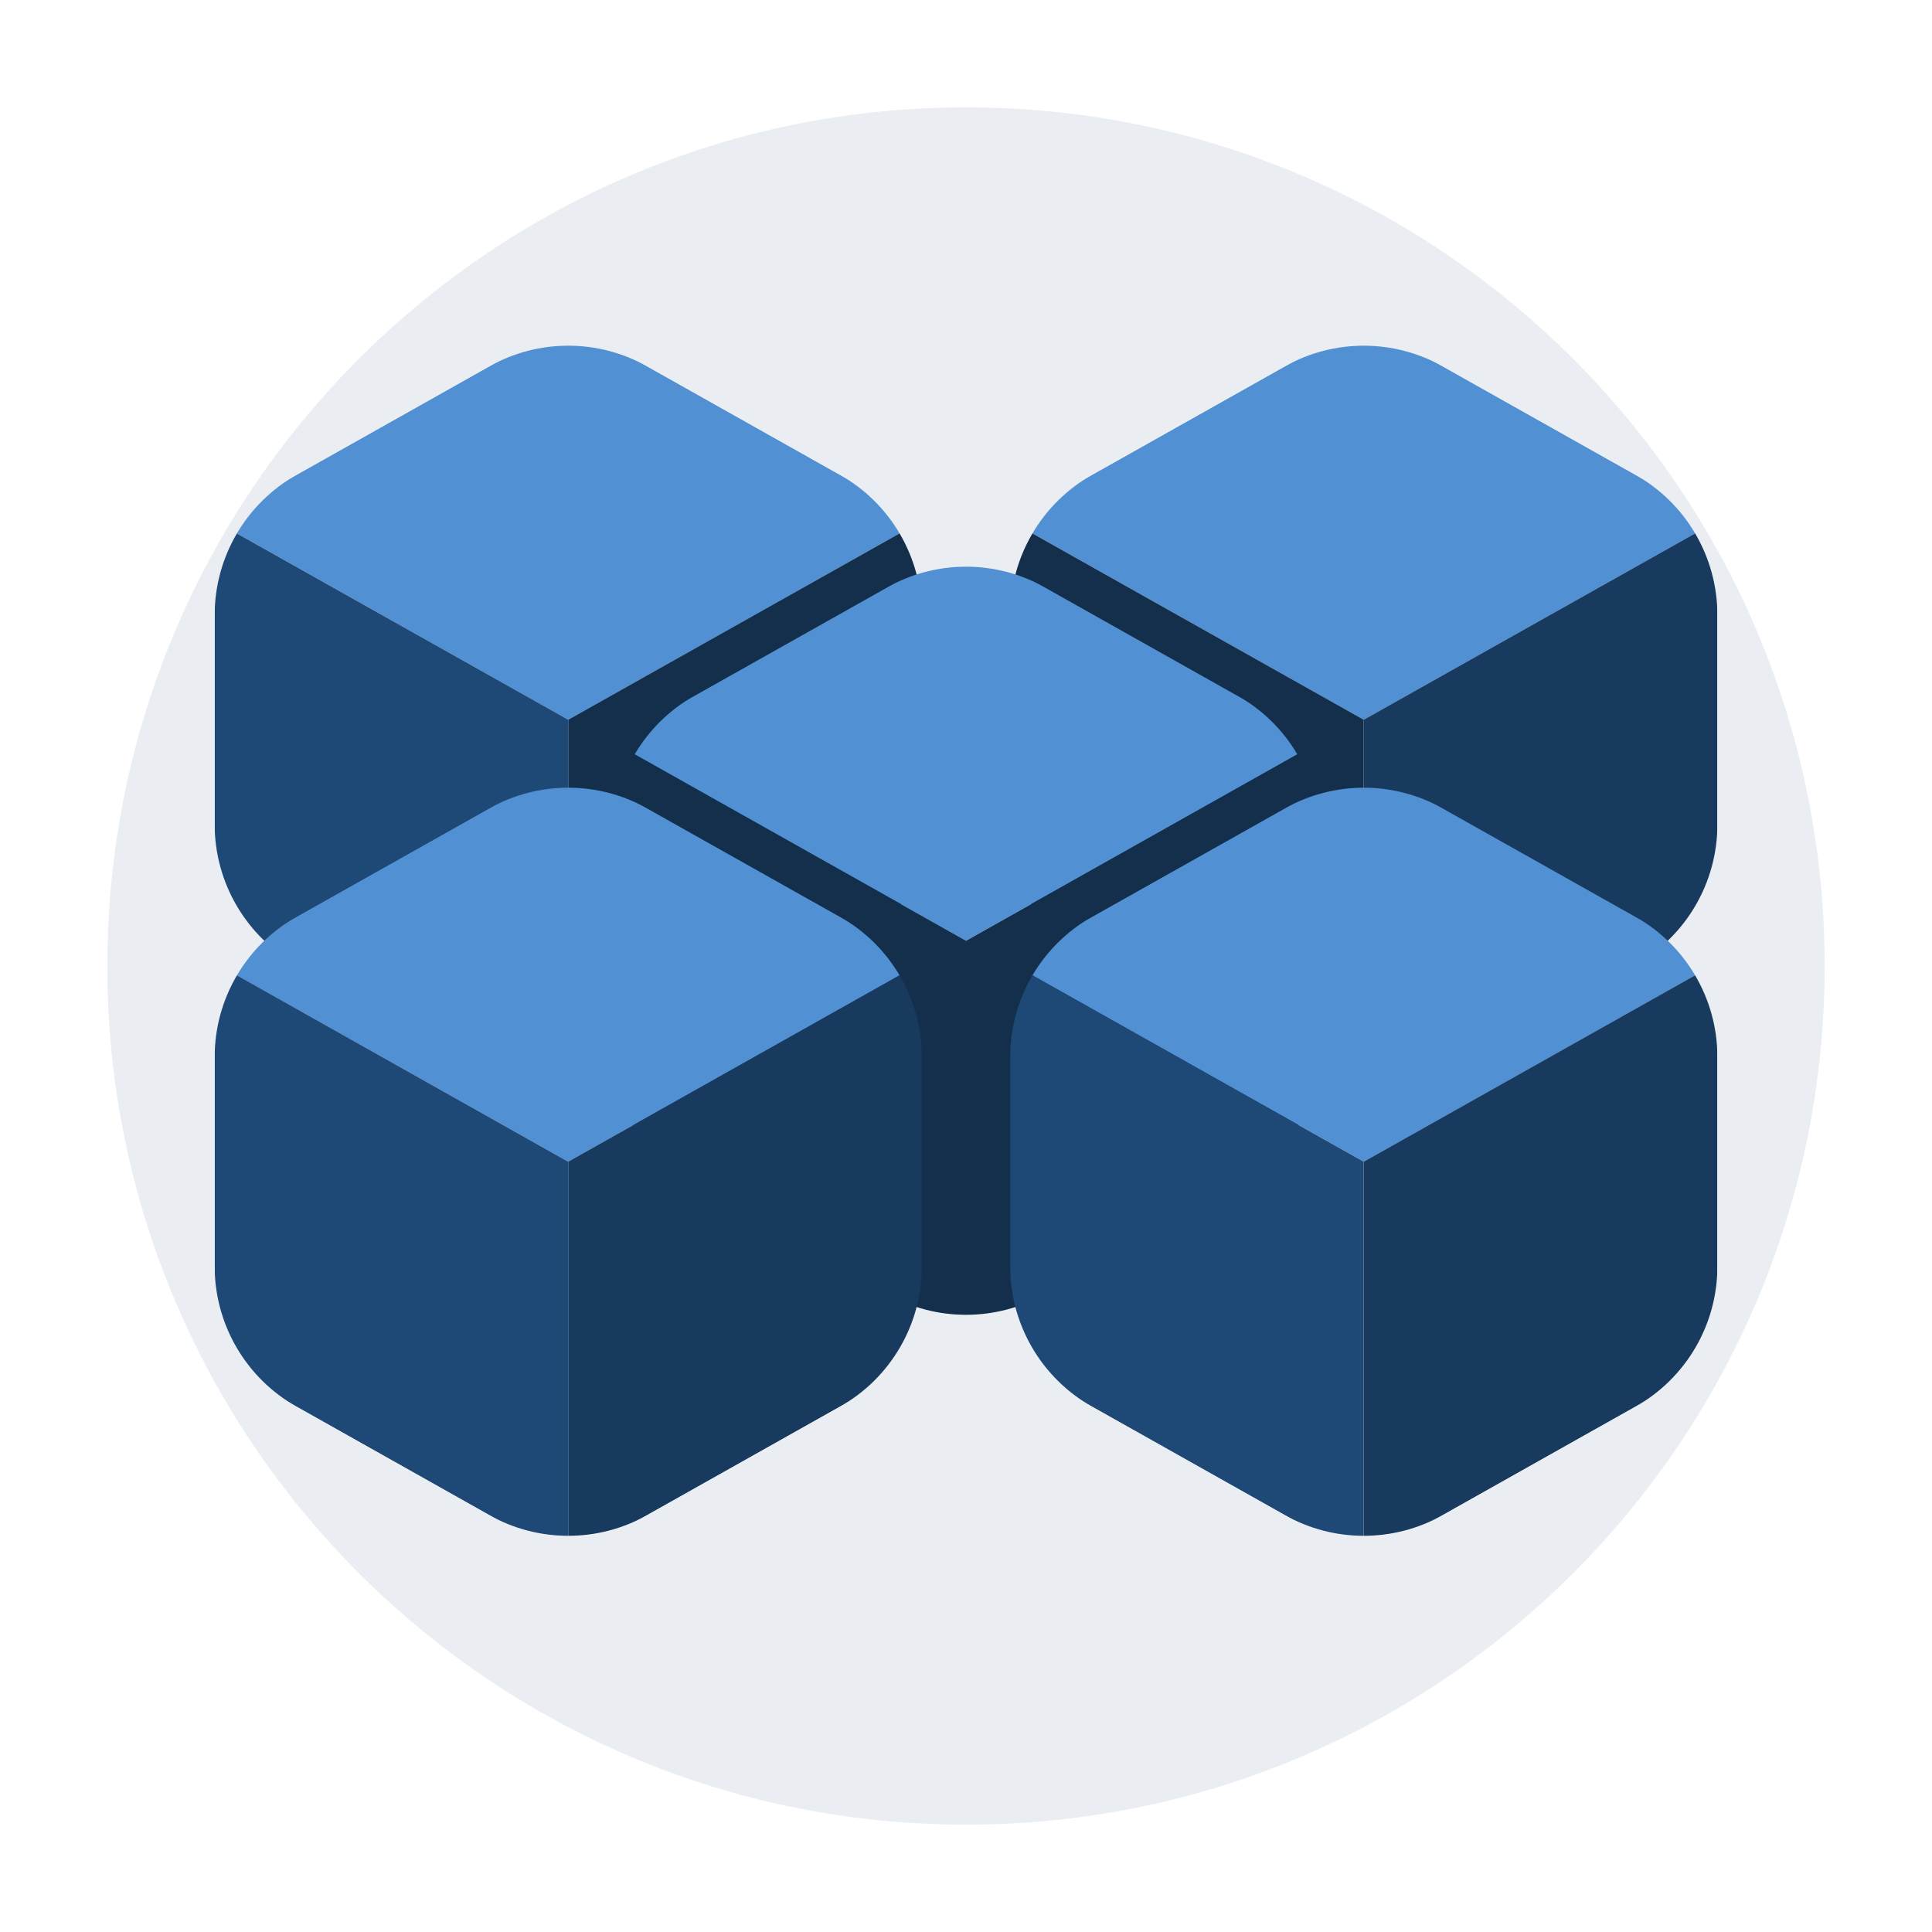
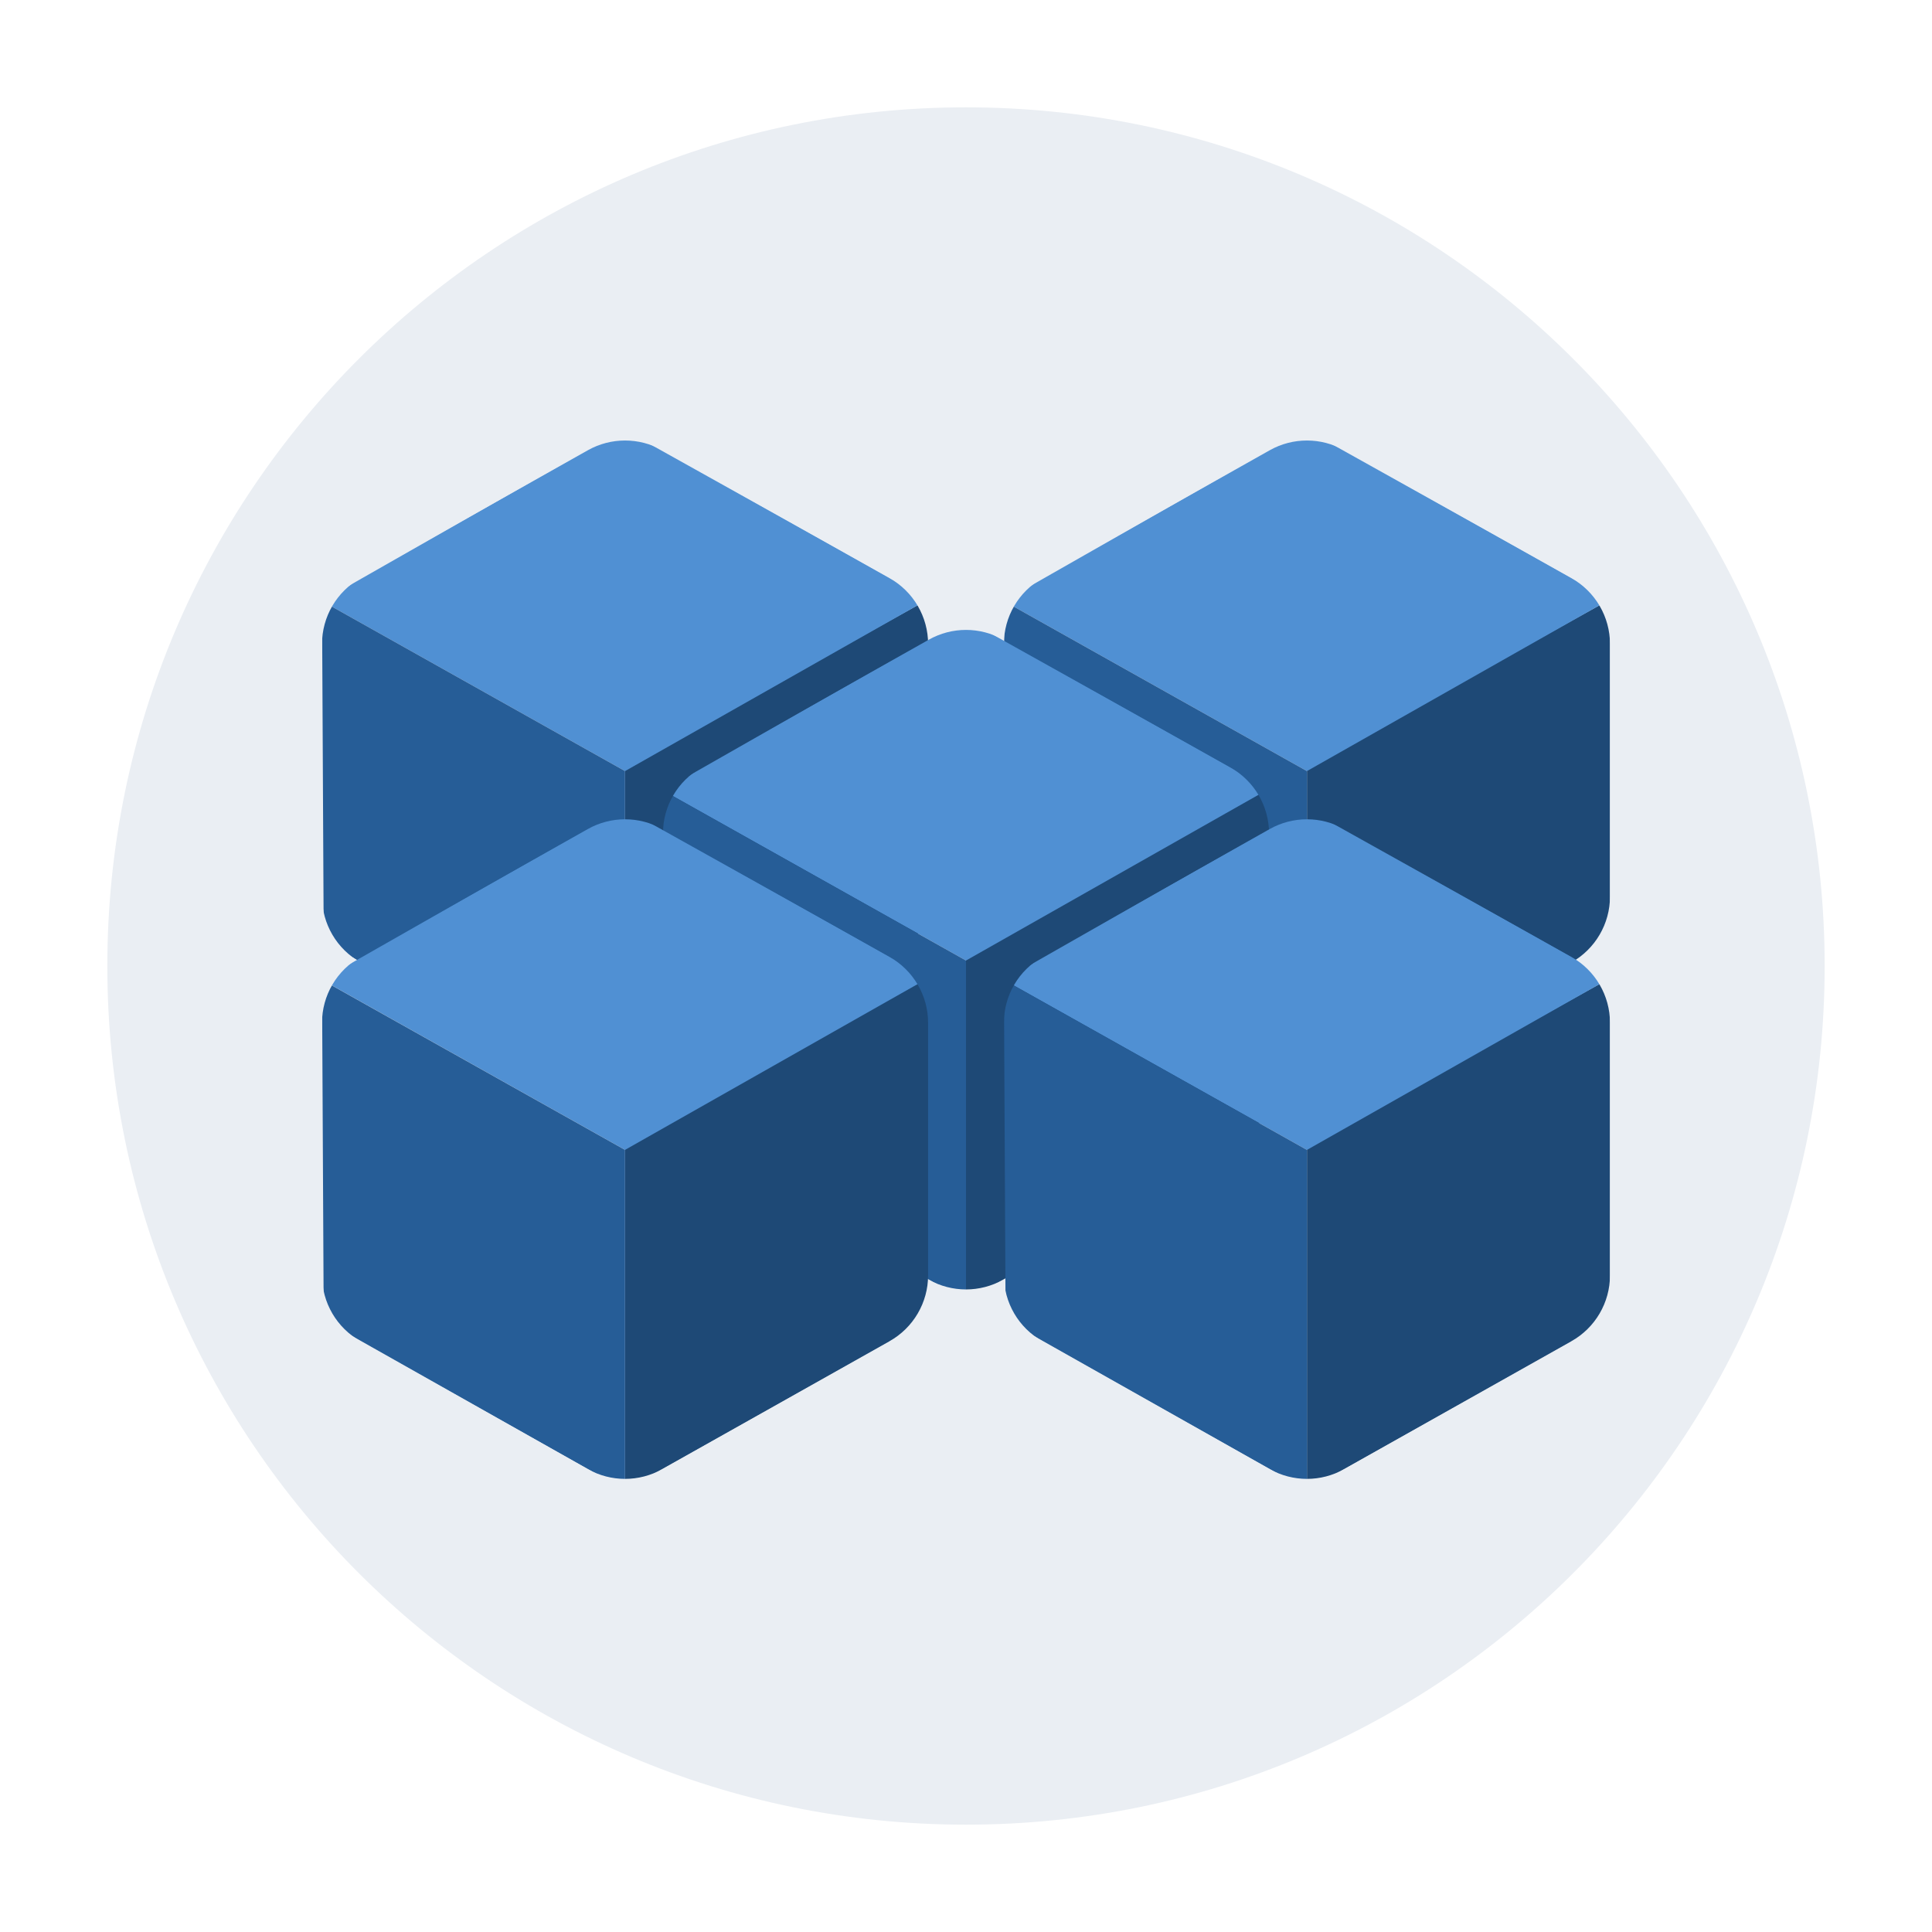
<svg xmlns="http://www.w3.org/2000/svg" width="36" height="36" fill="none">
  <circle cx="18" cy="18" r="16" fill="#EAEEF3" />
-   <mask id="product-advanced-mask0" mask-type="alpha" maskUnits="userSpaceOnUse" x="4" y="6" width="14" height="15">
-     <path d="M4 11.46a3 3 0 011.53-2.614l3.587-2.019a3 3 0 012.942 0l3.588 2.019a3 3 0 011.53 2.614v3.903a3 3 0 01-1.53 2.615l-3.588 2.018a3 3 0 01-2.942 0L5.53 17.978A3 3 0 014 15.363V11.46z" fill="#ED64A6" />
+   <mask id="a" style="mask-type:alpha" maskUnits="userSpaceOnUse" x="6" y="8" width="12" height="13">
+     <path d="m16.574 17.934-4.235 2.383c-.43.241-.954.241-1.384 0L6.72 17.934c-.445-.25-.72-.72-.72-1.23v-4.702c0-.51.275-.98.72-1.23l4.235-2.383c.43-.241.954-.241 1.384 0l4.235 2.383c.445.25.72.72.72 1.23v4.702c0 .51-.275.98-.72 1.23Z" fill="#C4C4C4" />
  </mask>
-   <g mask="url(#product-advanced-mask0)" fill-rule="evenodd" clip-rule="evenodd">
-     <path d="M4 9.706l6.588 3.706 6.589-3.706L10.588 6 4 9.706z" fill="#5090D3" />
-     <path d="M10.588 13.411v7.412l6.589-3.706V9.706l-6.589 3.705z" fill="#132F4C" />
-     <path d="M4 17.117l6.588 3.706v-7.412L4 9.707v7.411z" fill="#1E4976" />
+   <g mask="url(#a)">
+     <path d="m17.294 17.537-5.647 3.169v-6.4l5.647-3.137v6.368Z" fill="#1E4976" />
+     <path d="M11.616 8 6 11.2l5.647 3.168 5.647-3.2L11.616 8Z" fill="#5090D3" />
+     <path d="m6.032 17.537 5.615 3.169v-6.338L6 11.2l.032 6.337Z" fill="#265D97" />
  </g>
-   <mask id="product-advanced-mask1" mask-type="alpha" maskUnits="userSpaceOnUse" x="18" y="6" width="15" height="15">
-     <path d="M18.824 11.46a3 3 0 011.529-2.614l3.588-2.019a3 3 0 012.942 0l3.588 2.019a3 3 0 011.53 2.614v3.903a3 3 0 01-1.53 2.615l-3.588 2.018a3 3 0 01-2.942 0l-3.588-2.018a3 3 0 01-1.53-2.615V11.46z" fill="#ED64A6" />
+   <mask id="b" style="mask-type:alpha" maskUnits="userSpaceOnUse" x="18" y="8" width="12" height="13">
+     <path d="m29.28 17.934-4.235 2.383c-.43.241-.954.241-1.384 0l-4.235-2.383c-.445-.25-.72-.72-.72-1.23v-4.702c0-.51.275-.98.72-1.23l4.235-2.383c.43-.241.954-.241 1.384 0l4.235 2.383c.445.25.72.72.72 1.23v4.702c0 .51-.275.98-.72 1.23Z" fill="#C4C4C4" />
  </mask>
-   <g mask="url(#product-advanced-mask1)" fill-rule="evenodd" clip-rule="evenodd">
-     <path d="M18.824 9.706l6.588 3.706L32 9.706 25.412 6l-6.588 3.706z" fill="#5090D3" />
-     <path d="M25.412 13.411v7.412L32 17.117V9.706l-6.588 3.705z" fill="#173A5E" />
-     <path d="M18.823 17.117l6.588 3.706v-7.412l-6.588-3.705v7.411z" fill="#132F4C" />
+   <g mask="url(#b)">
+     <path d="m30 17.537-5.647 3.169v-6.4L30 11.17v6.368Z" fill="#1E4976" />
+     <path d="m24.322 8-5.616 3.2 5.647 3.168 5.647-3.2L24.322 8Z" fill="#5090D3" />
+     <path d="m18.738 17.537 5.615 3.169v-6.338L18.706 11.2l.032 6.337Z" fill="#265D97" />
  </g>
-   <mask id="product-advanced-mask2" mask-type="alpha" maskUnits="userSpaceOnUse" x="11" y="10" width="14" height="15">
-     <path d="M11.412 15.578a3 3 0 011.529-2.615l3.588-2.018a3 3 0 012.942 0l3.588 2.018a3 3 0 011.53 2.615v3.903a3 3 0 01-1.53 2.614l-3.588 2.019a3 3 0 01-2.942 0l-3.588-2.018a3 3 0 01-1.53-2.615v-3.903z" fill="#ED64A6" />
+   <mask id="c" style="mask-type:alpha" maskUnits="userSpaceOnUse" x="12" y="11" width="12" height="14">
+     <path d="m22.927 21.463-4.235 2.383c-.43.241-.954.241-1.384 0l-4.235-2.383c-.445-.25-.72-.72-.72-1.23v-4.702c0-.51.275-.98.72-1.23l4.235-2.382c.43-.242.954-.242 1.384 0l4.235 2.382c.445.25.72.72.72 1.23v4.702c0 .51-.275.98-.72 1.23Z" fill="#C4C4C4" />
  </mask>
-   <g mask="url(#product-advanced-mask2)" fill-rule="evenodd" clip-rule="evenodd">
-     <path d="M11.412 13.824L18 17.529l6.588-3.705L18 10.118l-6.588 3.706z" fill="#5090D3" />
-     <path d="M18 17.53v7.41l6.588-3.705v-7.412L18 17.53zM11.412 21.235L18 24.941v-7.412l-6.588-3.706v7.412z" fill="#132F4C" />
+   <g mask="url(#c)">
+     <path d="M23.647 21.066 18 24.235v-6.4l5.647-3.137v6.368Z" fill="#1E4976" />
+     <path d="m17.968 11.53-5.615 3.199L18 17.898l5.647-3.2-5.678-3.169Z" fill="#5090D3" />
+     <path d="M12.385 21.067 18 24.235v-6.337l-5.647-3.168.032 6.337Z" fill="#265D97" />
  </g>
-   <mask id="product-advanced-mask3" mask-type="alpha" maskUnits="userSpaceOnUse" x="4" y="14" width="14" height="15">
-     <path d="M4 19.696a3 3 0 011.53-2.615l3.587-2.018a3 3 0 012.942 0l3.588 2.018a3 3 0 011.53 2.615v3.902a3 3 0 01-1.53 2.615l-3.588 2.019a3 3 0 01-2.942 0L5.53 26.213A3 3 0 014 23.6v-3.903z" fill="#ED64A6" />
+   <mask id="d" style="mask-type:alpha" maskUnits="userSpaceOnUse" x="6" y="15" width="12" height="13">
+     <path d="m16.574 24.993-4.235 2.383c-.43.241-.954.241-1.384 0L6.72 24.993c-.445-.25-.72-.72-.72-1.23V19.06c0-.51.275-.98.72-1.23l4.235-2.383c.43-.241.954-.241 1.384 0l4.235 2.383c.445.25.72.72.72 1.23v4.702c0 .51-.275.98-.72 1.23Z" fill="#C4C4C4" />
  </mask>
-   <g mask="url(#product-advanced-mask3)" fill-rule="evenodd" clip-rule="evenodd">
-     <path d="M4 17.941l6.588 3.706 6.589-3.706-6.589-3.706L4 17.941z" fill="#5090D3" />
-     <path d="M10.588 21.647v7.412l6.589-3.706V17.94l-6.589 3.706z" fill="#173A5E" />
-     <path d="M4 25.353l6.588 3.706v-7.412L4 17.94v7.412z" fill="#1E4976" />
+   <g mask="url(#d)">
+     <path d="m17.294 24.596-5.647 3.168v-6.4l5.647-3.137v6.369Z" fill="#1E4976" />
+     <path d="M11.616 15.06 6 18.258l5.647 3.168 5.647-3.2-5.678-3.168Z" fill="#5090D3" />
+     <path d="m6.032 24.596 5.615 3.169v-6.338L6 18.26l.032 6.337Z" fill="#265D97" />
  </g>
-   <mask id="product-advanced-mask4" mask-type="alpha" maskUnits="userSpaceOnUse" x="18" y="14" width="15" height="15">
-     <path d="M18.824 19.696a3 3 0 011.529-2.615l3.588-2.018a3 3 0 012.942 0l3.588 2.018a3 3 0 011.53 2.615v3.902a3 3 0 01-1.53 2.615l-3.588 2.019a3 3 0 01-2.942 0l-3.588-2.019a3 3 0 01-1.53-2.614v-3.903z" fill="#ED64A6" />
+   <mask id="e" style="mask-type:alpha" maskUnits="userSpaceOnUse" x="18" y="15" width="12" height="13">
+     <path d="m29.28 24.993-4.235 2.383c-.43.241-.954.241-1.384 0l-4.235-2.383c-.445-.25-.72-.72-.72-1.23V19.06c0-.51.275-.98.72-1.23l4.235-2.383c.43-.241.954-.241 1.384 0l4.235 2.383c.445.25.72.72.72 1.23v4.702c0 .51-.275.98-.72 1.23Z" fill="#C4C4C4" />
  </mask>
-   <g mask="url(#product-advanced-mask4)" fill-rule="evenodd" clip-rule="evenodd">
-     <path d="M18.824 17.941l6.588 3.706L32 17.941l-6.588-3.706-6.588 3.706z" fill="#5090D3" />
-     <path d="M25.412 21.647v7.412L32 25.353V17.94l-6.588 3.706z" fill="#173A5E" />
-     <path d="M18.823 25.353l6.588 3.706v-7.412l-6.588-3.706v7.412z" fill="#1E4976" />
+   <g mask="url(#e)">
+     <path d="m30 24.596-5.647 3.168v-6.4L30 18.228v6.369Z" fill="#1E4976" />
+     <path d="m24.322 15.06-5.616 3.199 5.647 3.168 5.647-3.2-5.678-3.168Z" fill="#5090D3" />
+     <path d="m18.738 24.596 5.615 3.169v-6.338l-5.647-3.168.032 6.337Z" fill="#265D97" />
  </g>
</svg>
